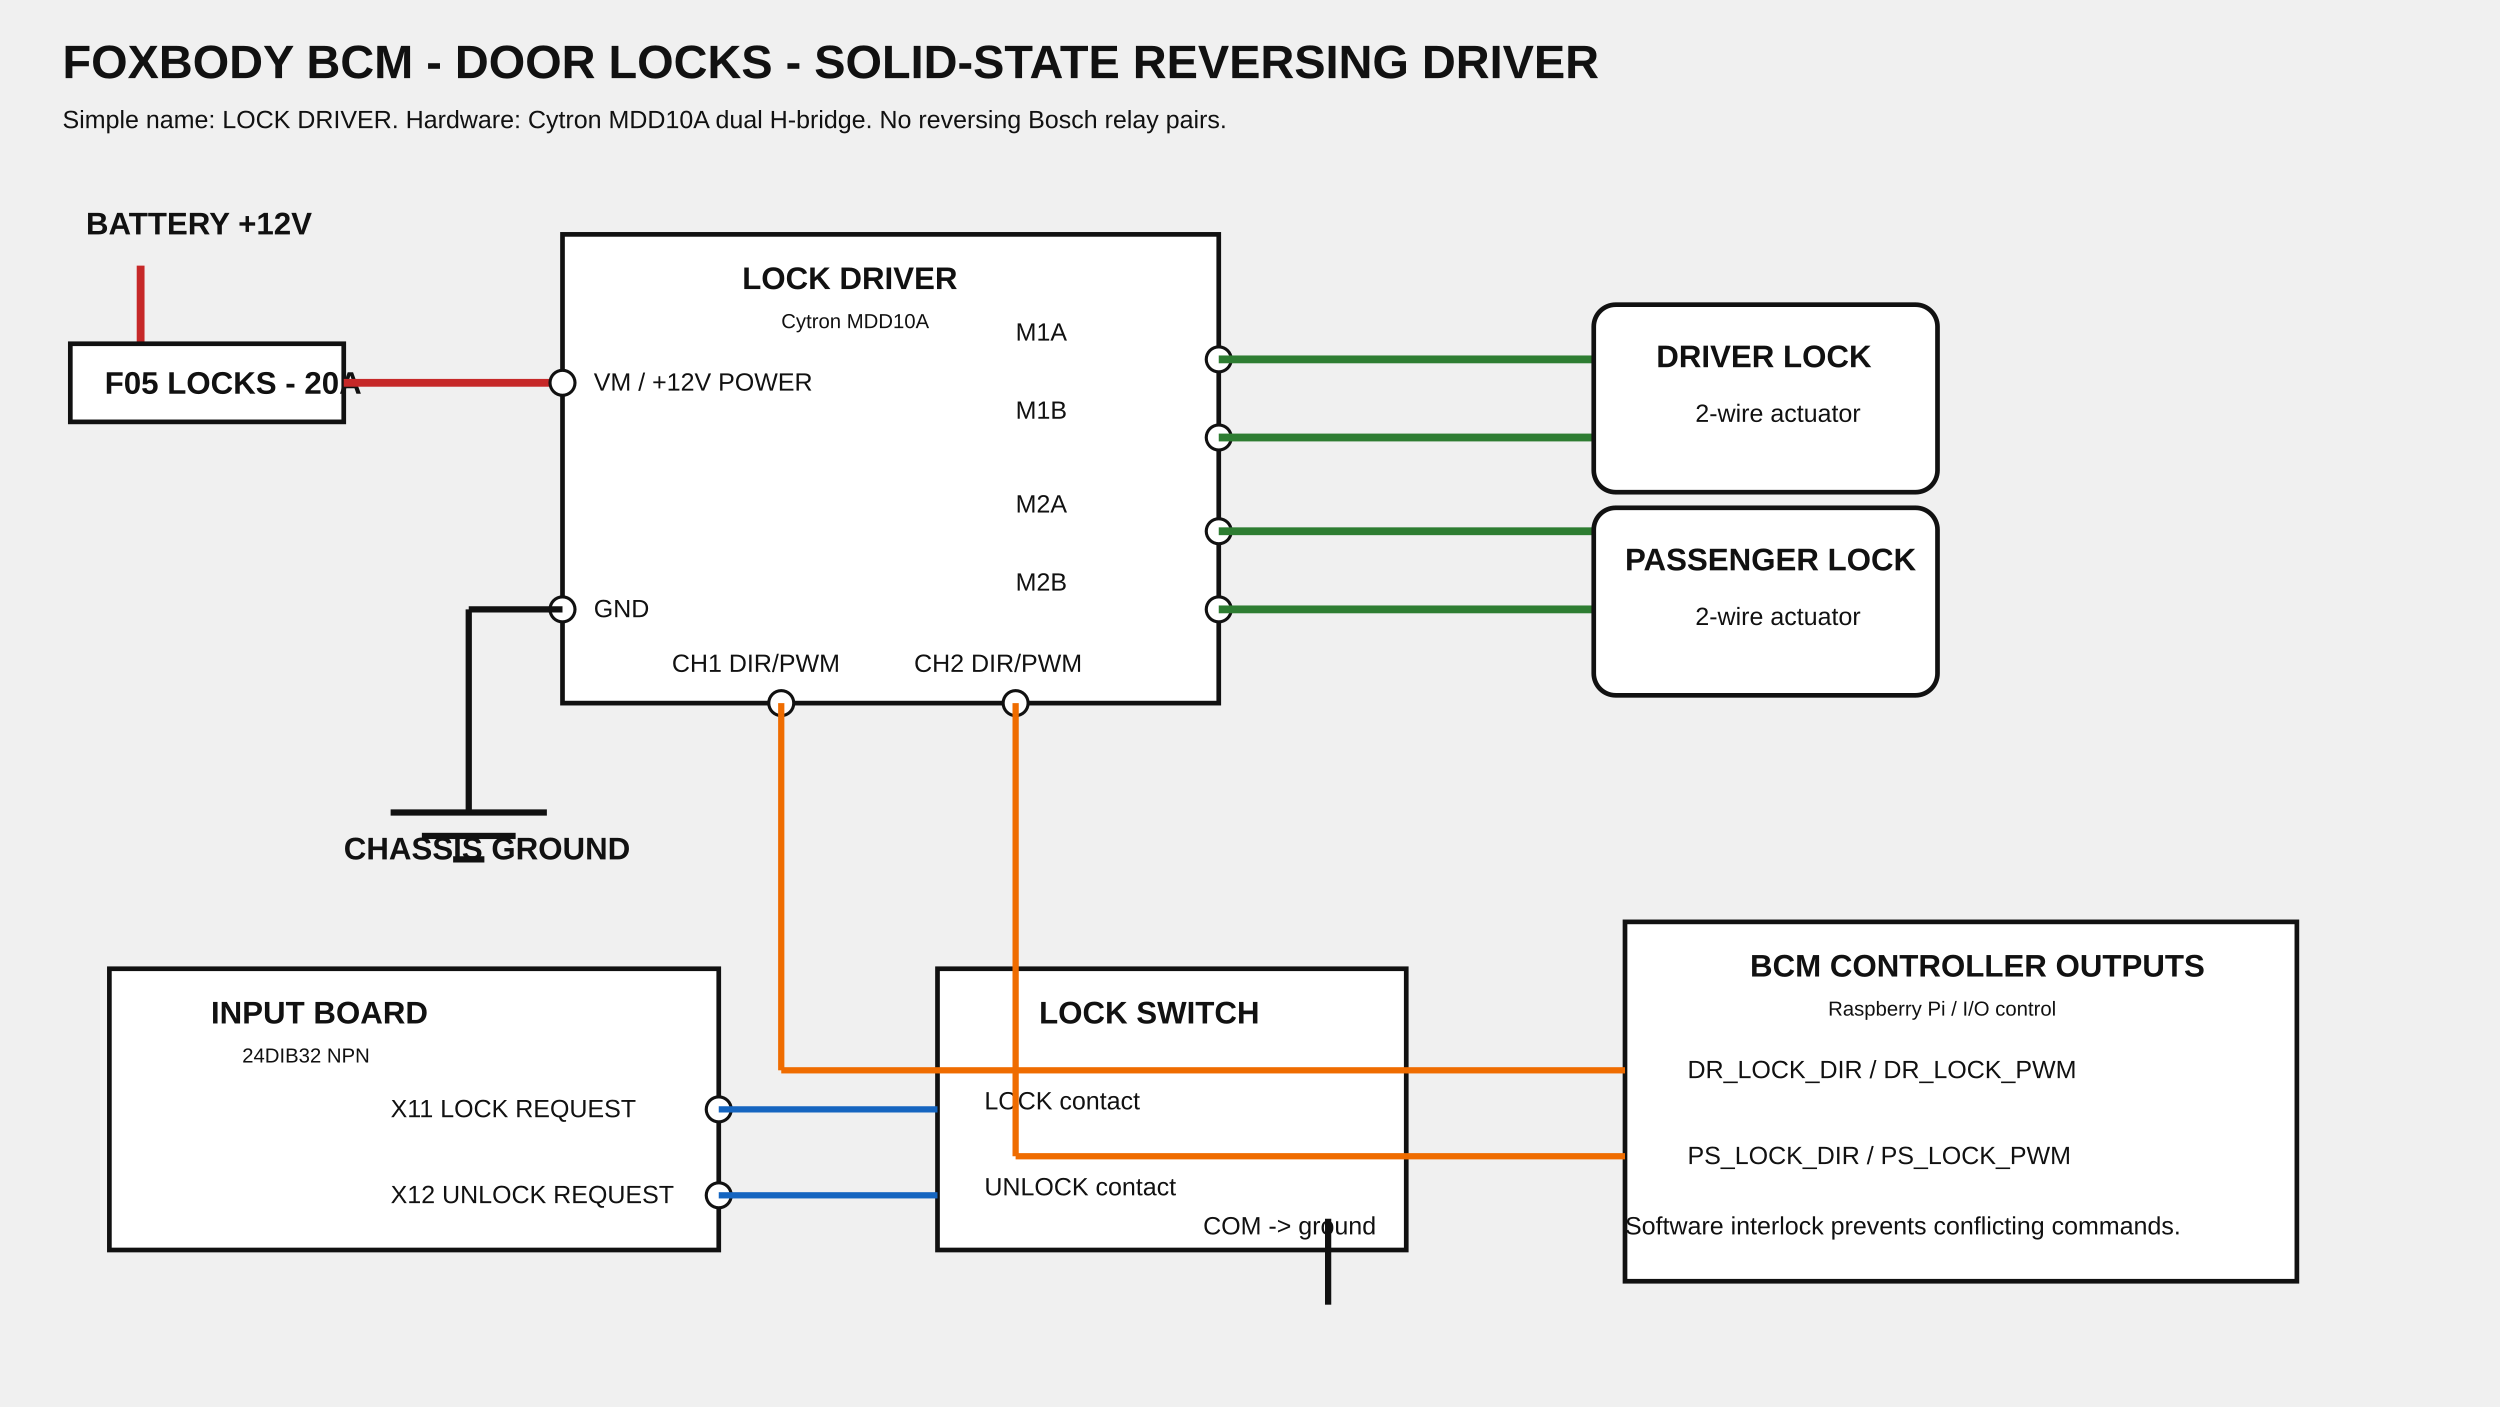
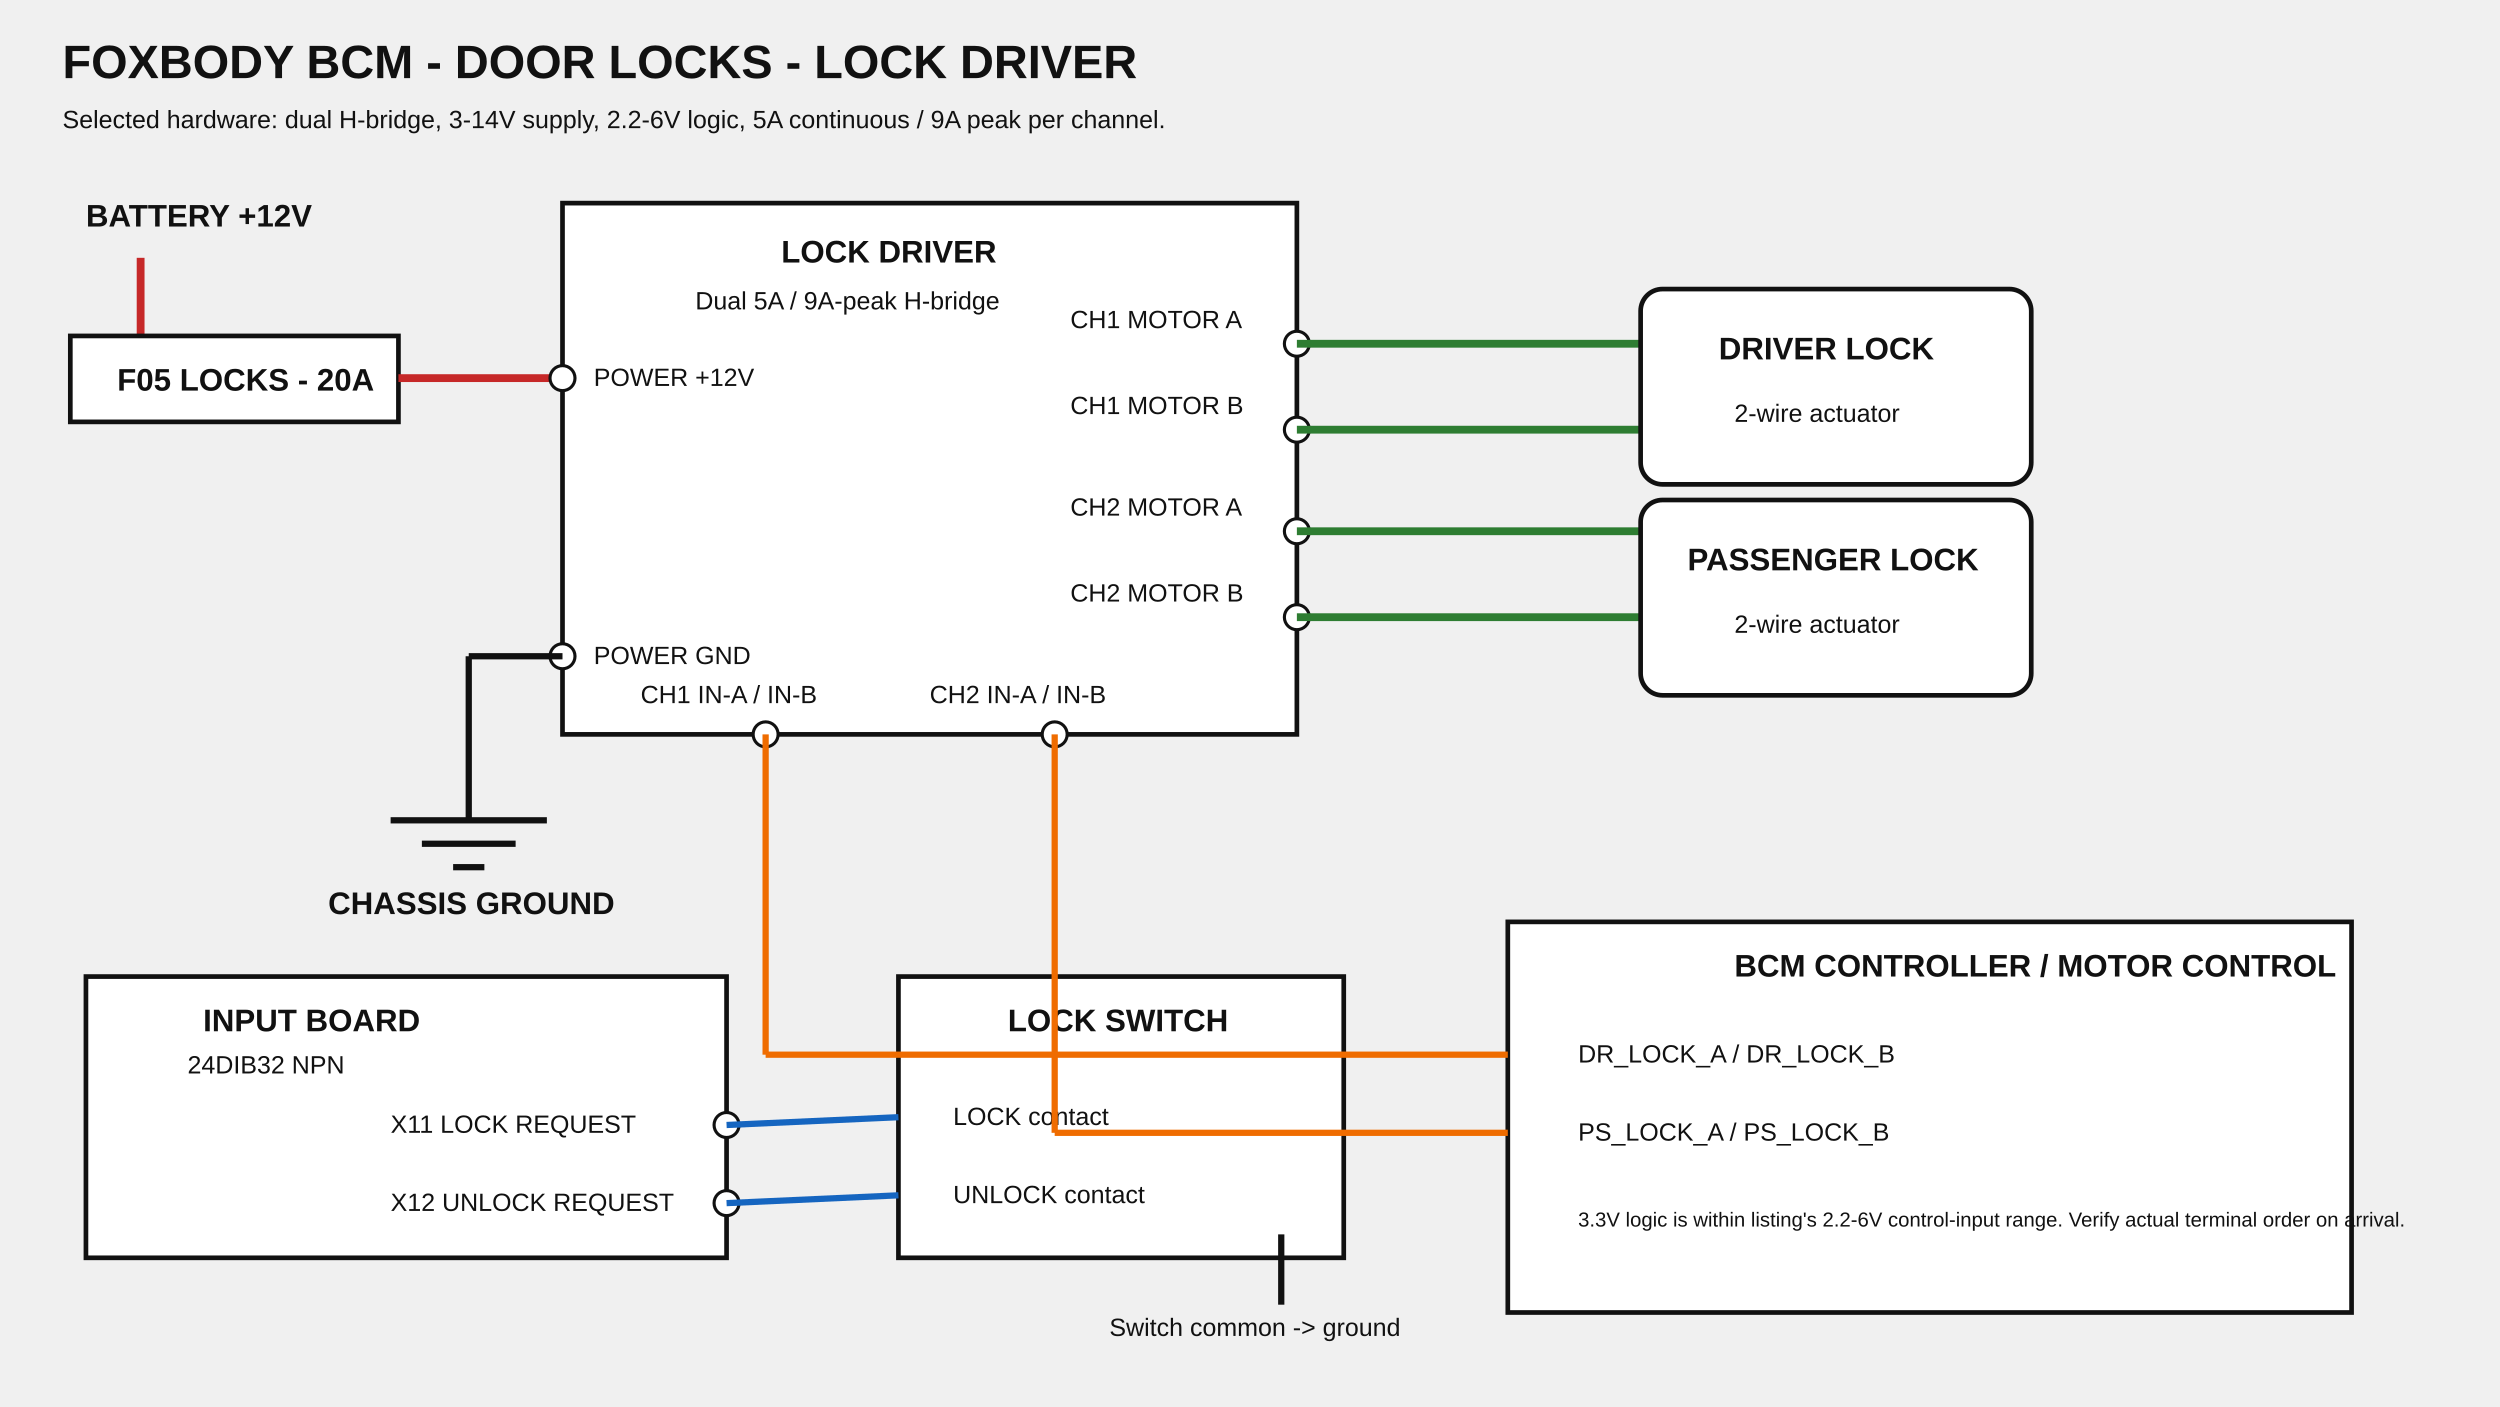
<svg xmlns="http://www.w3.org/2000/svg" width="1600" height="900" viewBox="0 0 1600 900">
-   <style>
- text{font-family:Arial,sans-serif;fill:#111}.t{font-size:30px;font-weight:700}.h{font-size:20px;font-weight:700}.s{font-size:16px}.xs{font-size:13px}.p{stroke:#c62828;stroke-width:5;fill:none}.g{stroke:#111;stroke-width:4;fill:none}.sig{stroke:#1565c0;stroke-width:4;fill:none}.ctl{stroke:#ef6c00;stroke-width:4;fill:none}.mot{stroke:#2e7d32;stroke-width:5;fill:none}.box{fill:#fff;stroke:#111;stroke-width:3}.term{fill:#fff;stroke:#111;stroke-width:2}
- </style>
-   <text x="40" y="50" class="t">FOXBODY BCM - DOOR LOCKS - SOLID-STATE REVERSING DRIVER</text>
-   <text x="40" y="82" class="s">Simple name: LOCK DRIVER. Hardware: Cytron MDD10A dual H-bridge. No reversing Bosch relay pairs.</text>
-   <text x="55" y="150" class="h">BATTERY +12V</text>
-   <line x1="90" y1="170" x2="90" y2="220" class="p" />
-   <rect x="45" y="220" width="175" height="50" class="box" />
-   <text x="67" y="252" class="h">F05 LOCKS - 20A</text>
-   <line x1="220" y1="245" x2="360" y2="245" class="p" />
-   <rect x="360" y="150" width="420" height="300" class="box" />
-   <text x="475" y="185" class="h">LOCK DRIVER</text>
-   <text x="500" y="210" class="xs">Cytron MDD10A</text>
-   <circle cx="360" cy="245" r="8" class="term" />
-   <text x="380" y="250" class="s">VM / +12V POWER</text>
-   <circle cx="360" cy="390" r="8" class="term" />
-   <text x="380" y="395" class="s">GND</text>
-   <circle cx="780" cy="230" r="8" class="term" />
-   <text x="650" y="218" class="s">M1A</text>
-   <circle cx="780" cy="280" r="8" class="term" />
-   <text x="650" y="268" class="s">M1B</text>
-   <circle cx="780" cy="340" r="8" class="term" />
-   <text x="650" y="328" class="s">M2A</text>
-   <circle cx="780" cy="390" r="8" class="term" />
-   <text x="650" y="378" class="s">M2B</text>
-   <circle cx="500" cy="450" r="8" class="term" />
-   <text x="430" y="430" class="s">CH1 DIR/PWM</text>
-   <circle cx="650" cy="450" r="8" class="term" />
-   <text x="585" y="430" class="s">CH2 DIR/PWM</text>
-   <line x1="780" y1="230" x2="1020" y2="230" class="mot" />
-   <line x1="780" y1="280" x2="1020" y2="280" class="mot" />
-   <rect x="1020" y="195" width="220" height="120" rx="14" class="box" />
-   <text x="1060" y="235" class="h">DRIVER LOCK</text>
-   <text x="1085" y="270" class="s">2-wire actuator</text>
-   <line x1="780" y1="340" x2="1020" y2="340" class="mot" />
-   <line x1="780" y1="390" x2="1020" y2="390" class="mot" />
-   <rect x="1020" y="325" width="220" height="120" rx="14" class="box" />
-   <text x="1040" y="365" class="h">PASSENGER LOCK</text>
-   <text x="1085" y="400" class="s">2-wire actuator</text>
-   <line x1="360" y1="390" x2="300" y2="390" class="g" />
-   <line x1="300" y1="390" x2="300" y2="520" class="g" />
-   <text x="220" y="550" class="h">CHASSIS GROUND</text>
-   <line x1="250" y1="520" x2="350" y2="520" class="g" />
-   <line x1="270" y1="535" x2="330" y2="535" class="g" />
-   <line x1="290" y1="550" x2="310" y2="550" class="g" />
-   <rect x="70" y="620" width="390" height="180" class="box" />
-   <text x="135" y="655" class="h">INPUT BOARD</text>
-   <text x="155" y="680" class="xs">24DIB32 NPN</text>
-   <circle cx="460" cy="710" r="8" class="term" />
-   <text x="250" y="715" class="s">X11 LOCK REQUEST</text>
-   <circle cx="460" cy="765" r="8" class="term" />
-   <text x="250" y="770" class="s">X12 UNLOCK REQUEST</text>
-   <rect x="600" y="620" width="300" height="180" class="box" />
-   <text x="665" y="655" class="h">LOCK SWITCH</text>
-   <text x="630" y="710" class="s">LOCK contact</text>
-   <text x="630" y="765" class="s">UNLOCK contact</text>
-   <text x="770" y="790" class="s">COM -&gt; ground</text>
-   <line x1="600" y1="710" x2="460" y2="710" class="sig" />
-   <line x1="600" y1="765" x2="460" y2="765" class="sig" />
-   <line x1="850" y1="780" x2="850" y2="835" class="g" />
-   <rect x="1040" y="590" width="430" height="230" class="box" />
-   <text x="1120" y="625" class="h">BCM CONTROLLER OUTPUTS</text>
-   <text x="1170" y="650" class="xs">Raspberry Pi / I/O control</text>
-   <text x="1080" y="690" class="s">DR_LOCK_DIR / DR_LOCK_PWM</text>
-   <text x="1080" y="745" class="s">PS_LOCK_DIR / PS_LOCK_PWM</text>
-   <line x1="1040" y1="685" x2="500" y2="685" class="ctl" />
-   <line x1="500" y1="685" x2="500" y2="450" class="ctl" />
-   <line x1="1040" y1="740" x2="650" y2="740" class="ctl" />
-   <line x1="650" y1="740" x2="650" y2="450" class="ctl" />
-   <text x="1040" y="790" class="s">Software interlock prevents conflicting commands.</text>
+   <style>text{font-family:Arial,sans-serif;fill:#111}.t{font-size:30px;font-weight:700}.h{font-size:20px;font-weight:700}.s{font-size:16px}.xs{font-size:13px}.p{stroke:#c62828;stroke-width:5;fill:none}.g{stroke:#111;stroke-width:4;fill:none}.sig{stroke:#1565c0;stroke-width:4;fill:none}.ctl{stroke:#ef6c00;stroke-width:4;fill:none}.mot{stroke:#2e7d32;stroke-width:5;fill:none}.box{fill:#fff;stroke:#111;stroke-width:3}.term{fill:#fff;stroke:#111;stroke-width:2}</style>
+   <text x="40" y="50" class="t">FOXBODY BCM - DOOR LOCKS - LOCK DRIVER</text>
+   <text x="40" y="82" class="s">Selected hardware: dual H-bridge, 3-14V supply, 2.2-6V logic, 5A continuous / 9A peak per channel.</text>
+   <text x="55" y="145" class="h">BATTERY +12V</text>
+   <line x1="90" y1="165" x2="90" y2="215" class="p" />
+   <rect x="45" y="215" width="210" height="55" class="box" />
+   <text x="75" y="250" class="h">F05 LOCKS - 20A</text>
+   <line x1="255" y1="242" x2="360" y2="242" class="p" />
+   <rect x="360" y="130" width="470" height="340" class="box" />
+   <text x="500" y="168" class="h">LOCK DRIVER</text>
+   <text x="445" y="198" class="s">Dual 5A / 9A-peak H-bridge</text>
+   <circle cx="360" cy="242" r="8" class="term" />
+   <text x="380" y="247" class="s">POWER +12V</text>
+   <circle cx="360" cy="420" r="8" class="term" />
+   <text x="380" y="425" class="s">POWER GND</text>
+   <circle cx="830" cy="220" r="8" class="term" />
+   <text x="685" y="210" class="s">CH1 MOTOR A</text>
+   <circle cx="830" cy="275" r="8" class="term" />
+   <text x="685" y="265" class="s">CH1 MOTOR B</text>
+   <circle cx="830" cy="340" r="8" class="term" />
+   <text x="685" y="330" class="s">CH2 MOTOR A</text>
+   <circle cx="830" cy="395" r="8" class="term" />
+   <text x="685" y="385" class="s">CH2 MOTOR B</text>
+   <circle cx="490" cy="470" r="8" class="term" />
+   <text x="410" y="450" class="s">CH1 IN-A / IN-B</text>
+   <circle cx="675" cy="470" r="8" class="term" />
+   <text x="595" y="450" class="s">CH2 IN-A / IN-B</text>
+   <line x1="830" y1="220" x2="1050" y2="220" class="mot" />
+   <line x1="830" y1="275" x2="1050" y2="275" class="mot" />
+   <rect x="1050" y="185" width="250" height="125" rx="14" class="box" />
+   <text x="1100" y="230" class="h">DRIVER LOCK</text>
+   <text x="1110" y="270" class="s">2-wire actuator</text>
+   <line x1="830" y1="340" x2="1050" y2="340" class="mot" />
+   <line x1="830" y1="395" x2="1050" y2="395" class="mot" />
+   <rect x="1050" y="320" width="250" height="125" rx="14" class="box" />
+   <text x="1080" y="365" class="h">PASSENGER LOCK</text>
+   <text x="1110" y="405" class="s">2-wire actuator</text>
+   <line x1="360" y1="420" x2="300" y2="420" class="g" />
+   <line x1="300" y1="420" x2="300" y2="525" class="g" />
+   <line x1="250" y1="525" x2="350" y2="525" class="g" />
+   <line x1="270" y1="540" x2="330" y2="540" class="g" />
+   <line x1="290" y1="555" x2="310" y2="555" class="g" />
+   <text x="210" y="585" class="h">CHASSIS GROUND</text>
+   <rect x="55" y="625" width="410" height="180" class="box" />
+   <text x="130" y="660" class="h">INPUT BOARD</text>
+   <text x="120" y="687" class="s">24DIB32 NPN</text>
+   <circle cx="465" cy="720" r="8" class="term" />
+   <text x="250" y="725" class="s">X11 LOCK REQUEST</text>
+   <circle cx="465" cy="770" r="8" class="term" />
+   <text x="250" y="775" class="s">X12 UNLOCK REQUEST</text>
+   <rect x="575" y="625" width="285" height="180" class="box" />
+   <text x="645" y="660" class="h">LOCK SWITCH</text>
+   <text x="610" y="720" class="s">LOCK contact</text>
+   <text x="610" y="770" class="s">UNLOCK contact</text>
+   <line x1="575" y1="715" x2="465" y2="720" class="sig" />
+   <line x1="575" y1="765" x2="465" y2="770" class="sig" />
+   <line x1="820" y1="790" x2="820" y2="835" class="g" />
+   <text x="710" y="855" class="s">Switch common -&gt; ground</text>
+   <rect x="965" y="590" width="540" height="250" class="box" />
+   <text x="1110" y="625" class="h">BCM CONTROLLER / MOTOR CONTROL</text>
+   <text x="1010" y="680" class="s">DR_LOCK_A / DR_LOCK_B</text>
+   <text x="1010" y="730" class="s">PS_LOCK_A / PS_LOCK_B</text>
+   <line x1="965" y1="675" x2="490" y2="675" class="ctl" />
+   <line x1="490" y1="675" x2="490" y2="470" class="ctl" />
+   <line x1="965" y1="725" x2="675" y2="725" class="ctl" />
+   <line x1="675" y1="725" x2="675" y2="470" class="ctl" />
+   <text x="1010" y="785" class="xs">3.3V logic is within listing's 2.2-6V control-input range. Verify actual terminal order on arrival.</text>
</svg>
